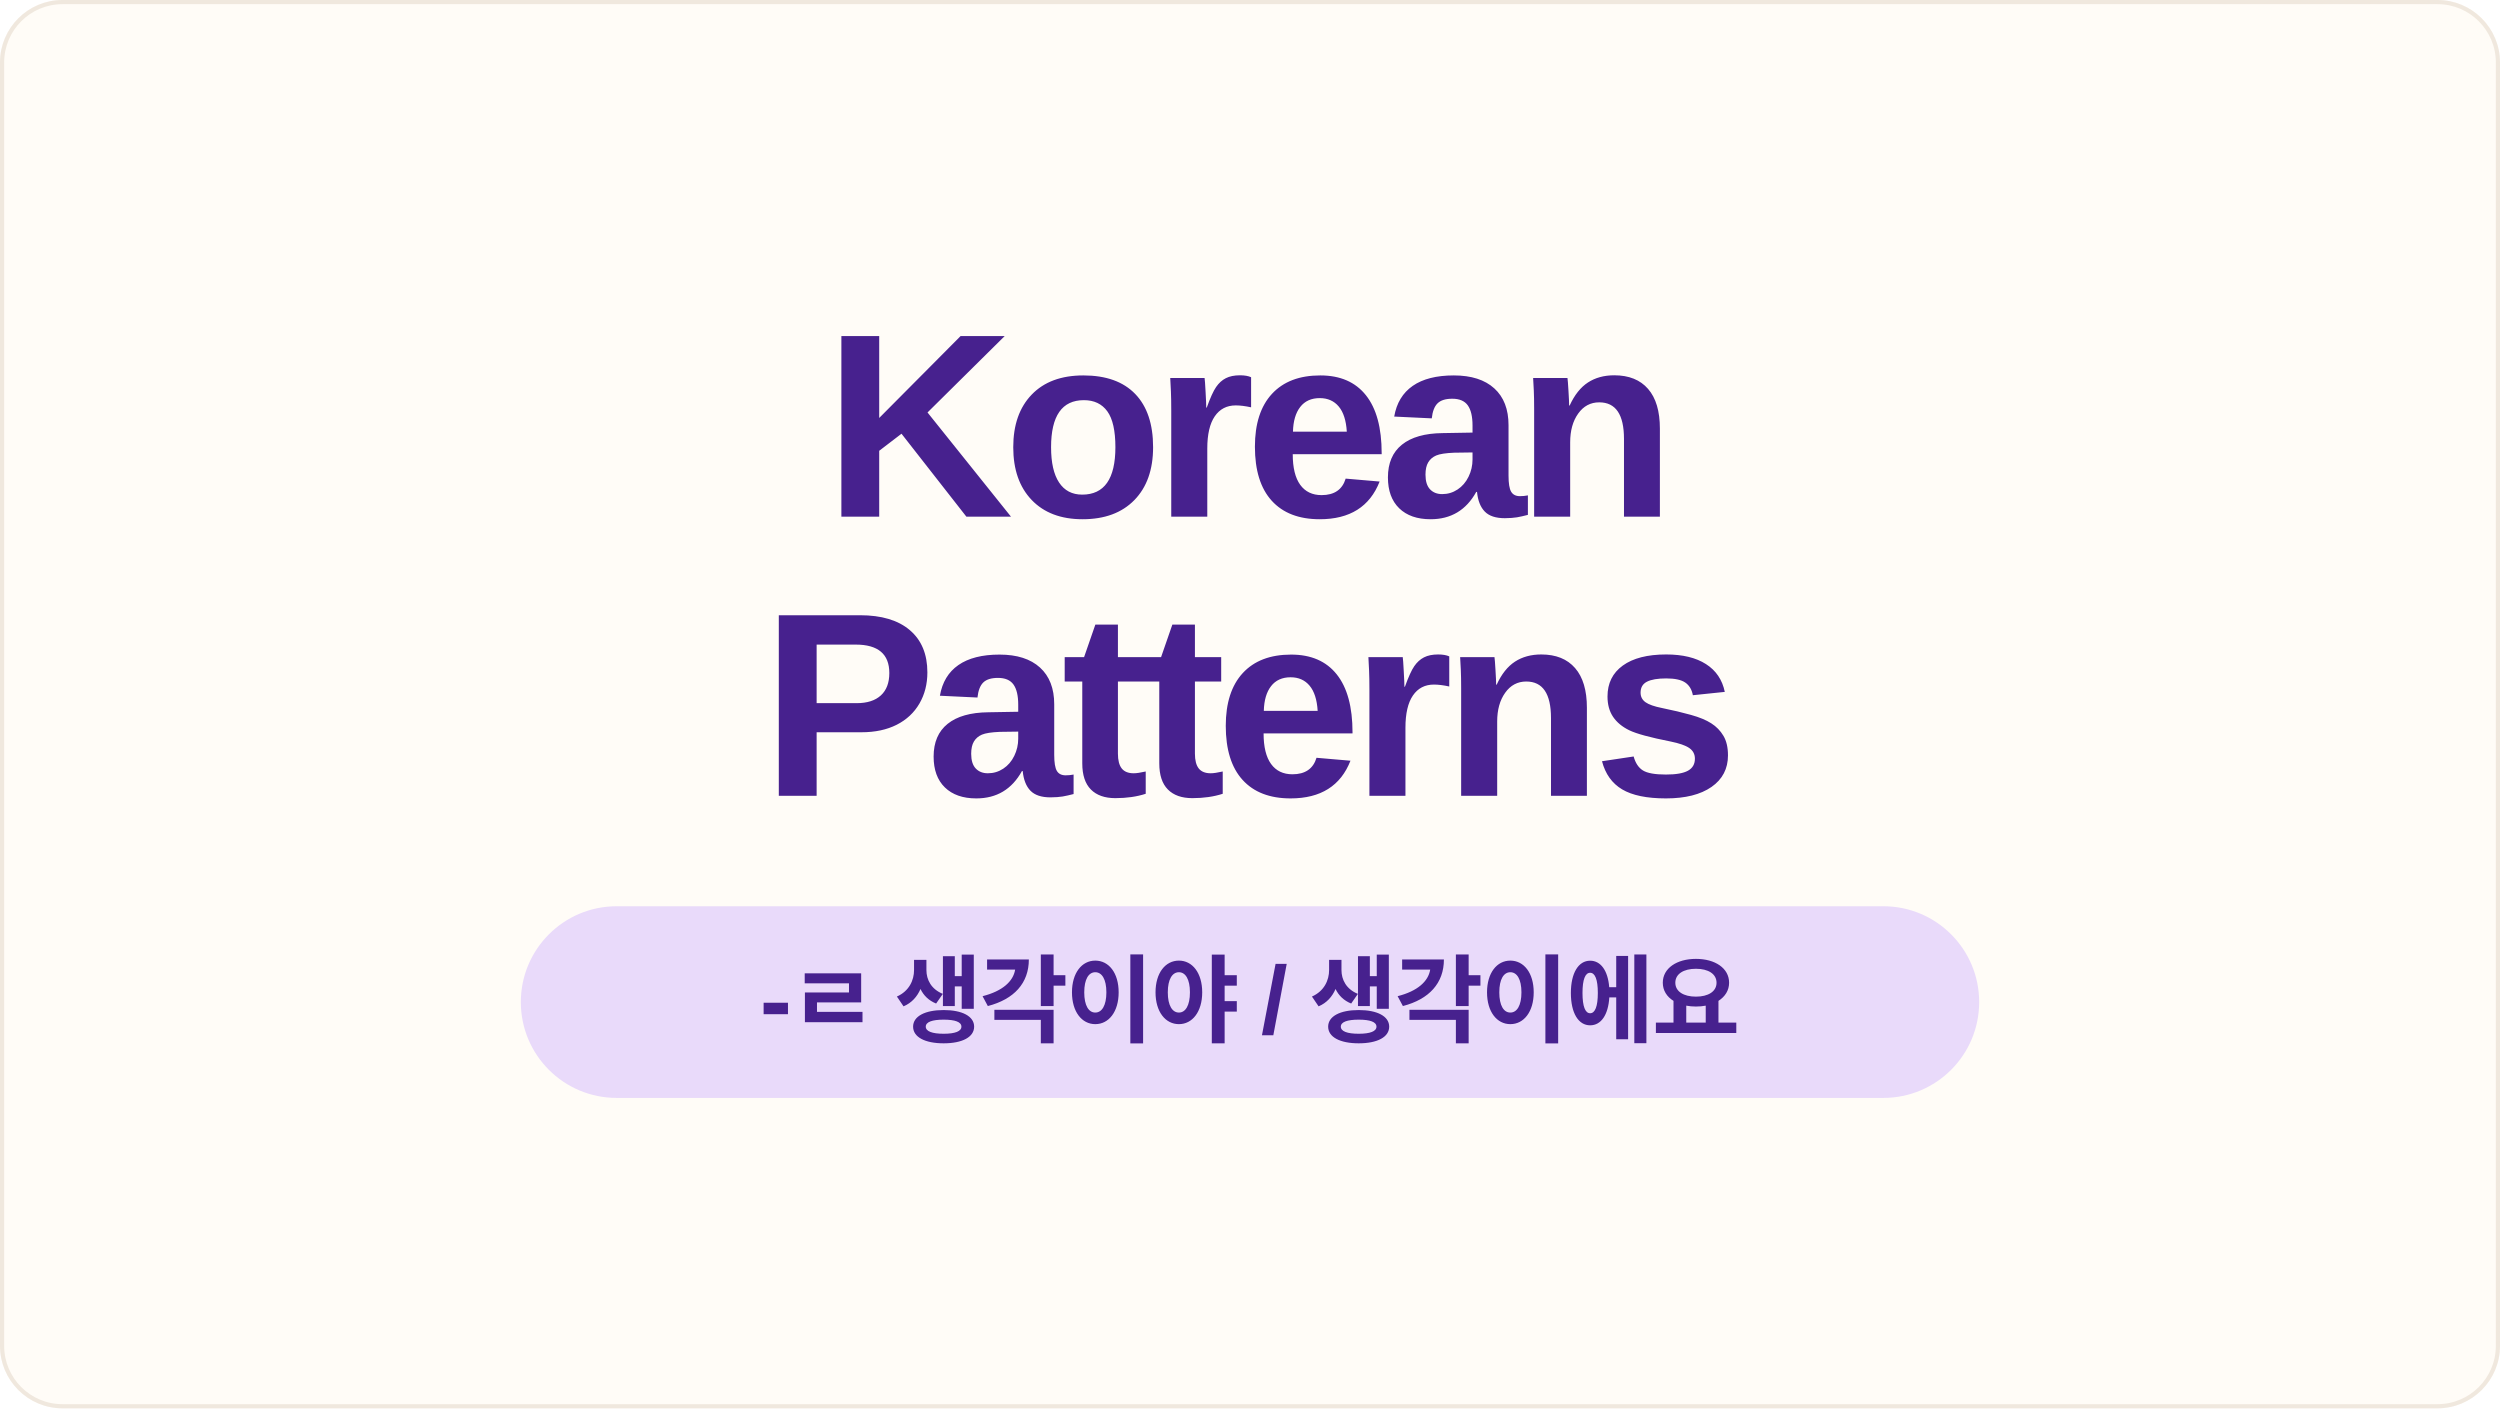
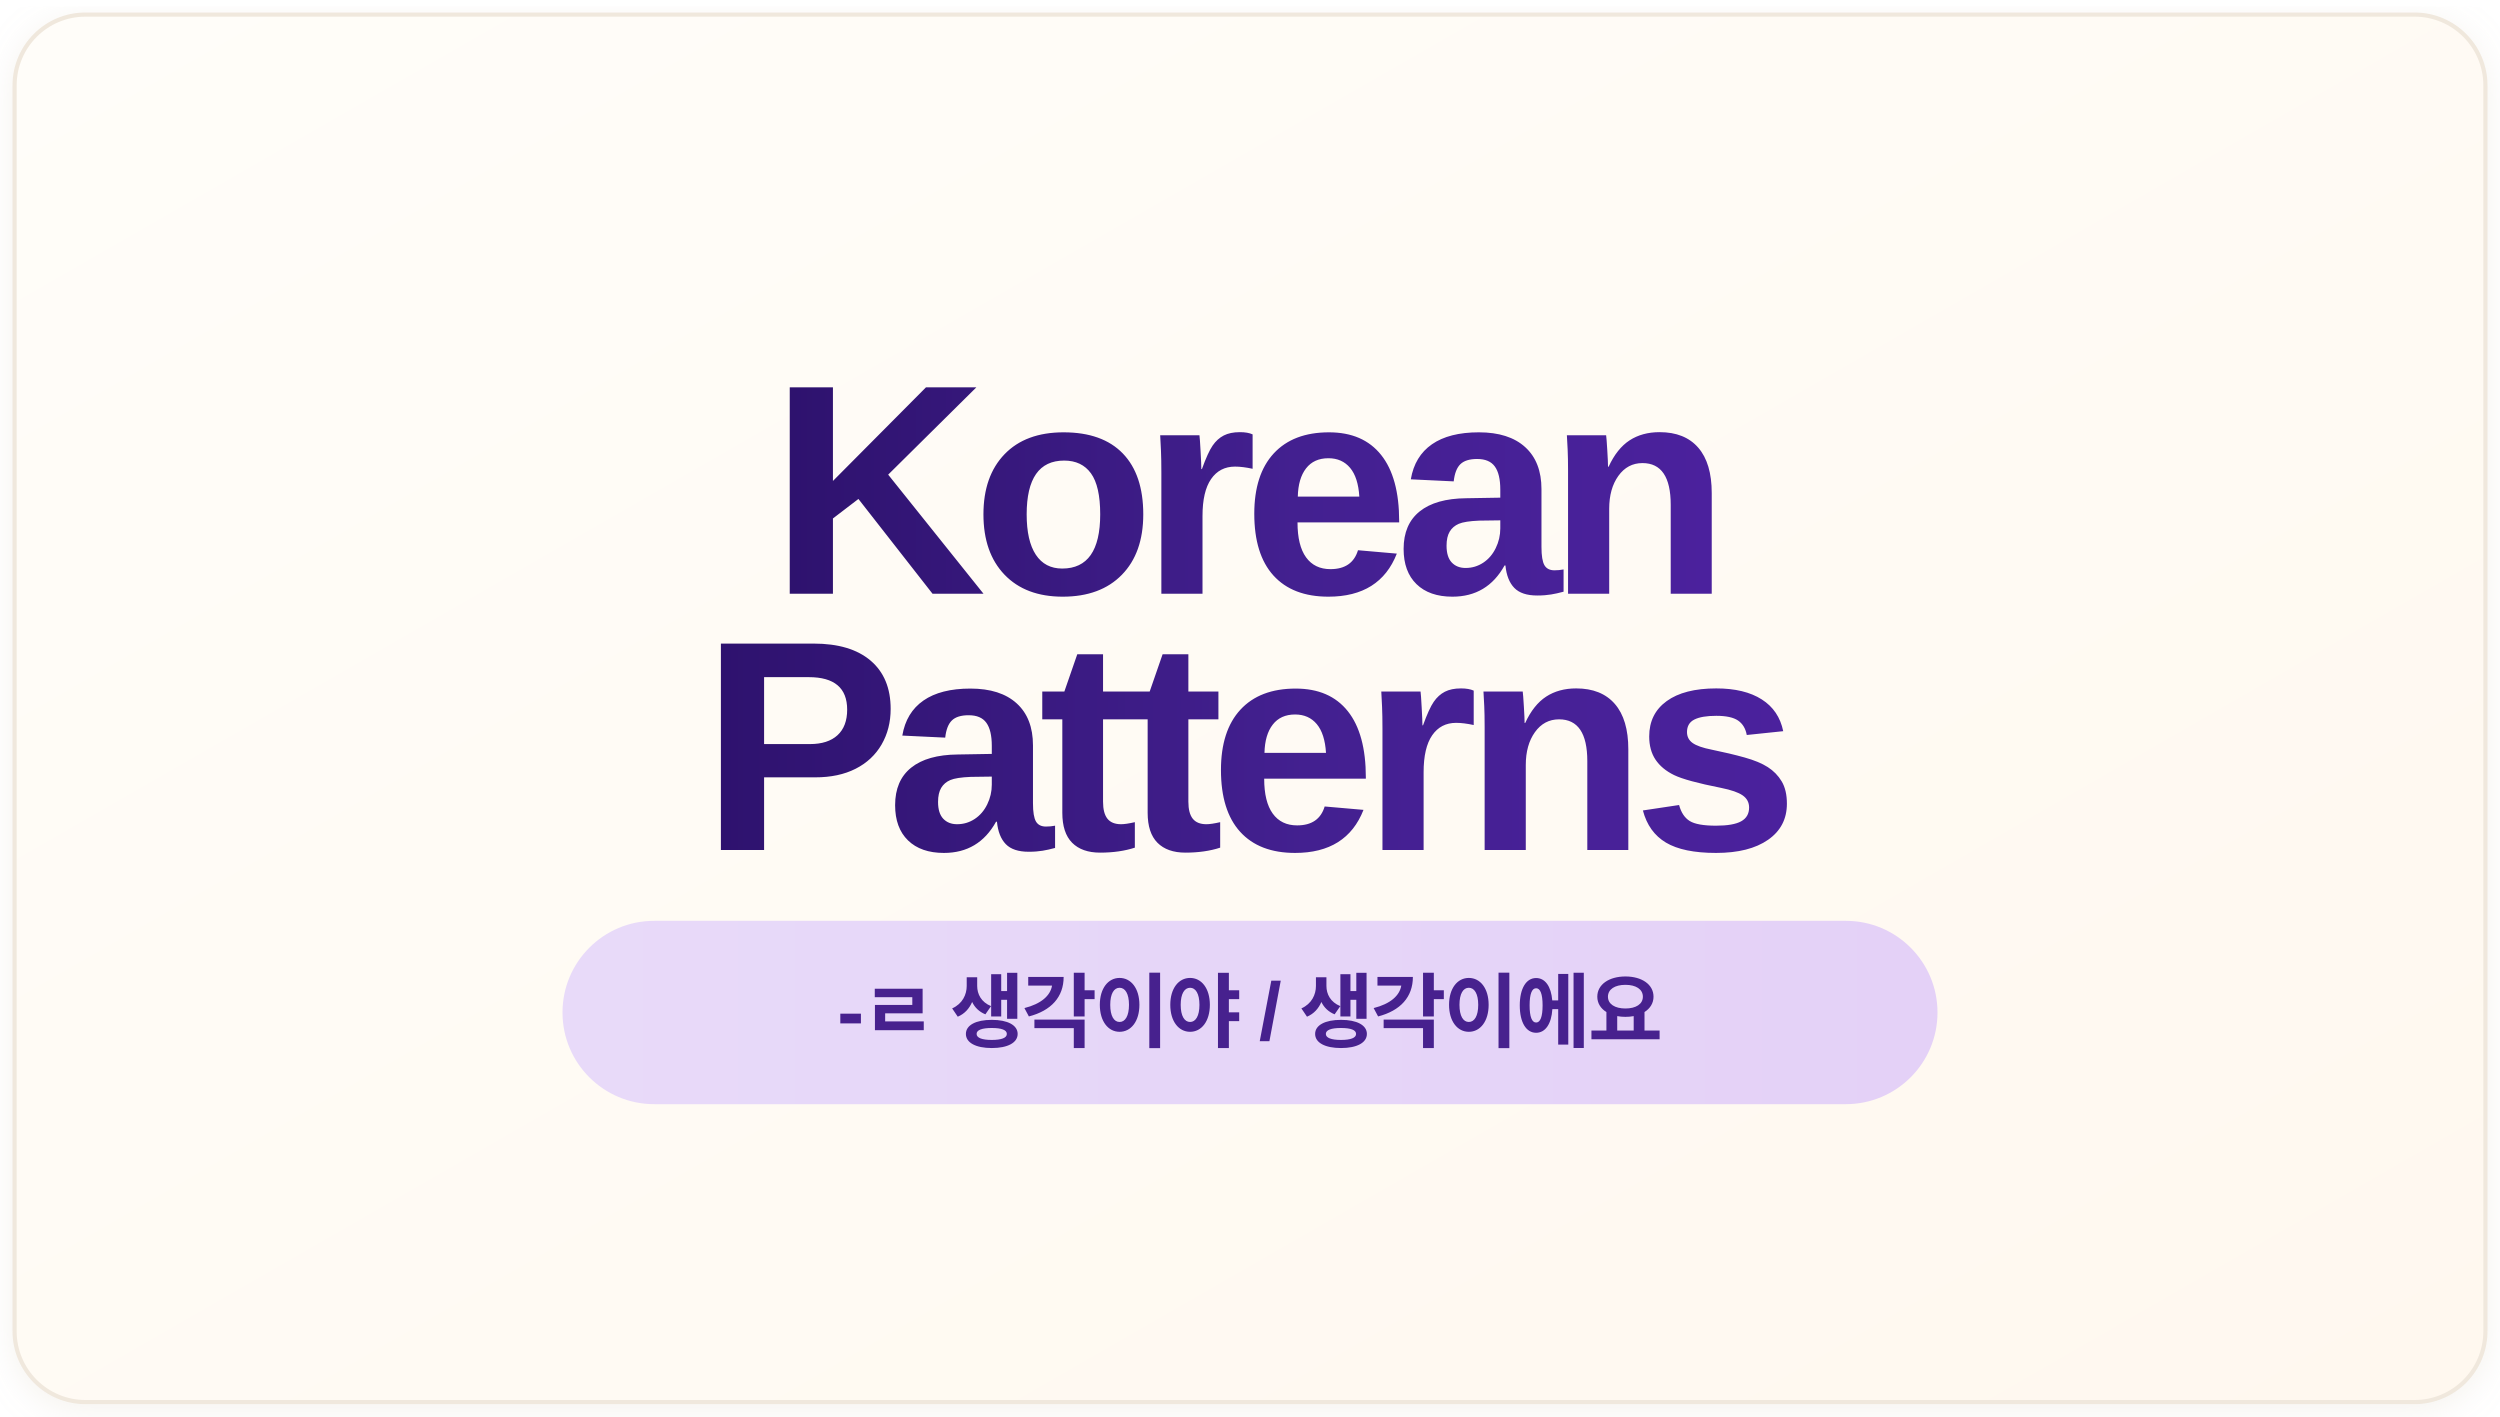
- <svg xmlns="http://www.w3.org/2000/svg" width="1200" height="676" viewBox="0 0 1200 676" role="img" aria-labelledby="title desc">
-   <rect width="1200" height="676" rx="30" fill="#FFFCF7" />
-   <rect x="1" y="1" width="1198" height="674" rx="29" fill="none" stroke="#F0E8DE" stroke-width="2" />
-   <g fill="#47218E" text-anchor="middle" font-family="Pretendard, Arial, Helvetica, sans-serif" font-weight="800" letter-spacing="-5">
-     <text x="600" y="248" font-size="126">Korean</text>
-     <text x="600" y="382" font-size="126">Patterns</text>
+ <svg xmlns="http://www.w3.org/2000/svg" width="1200" height="680" viewBox="0 0 1200 680" role="img" aria-labelledby="title desc">
+   <defs>
+     <linearGradient id="bg" x1="0" y1="0" x2="1" y2="1">
+       <stop offset="0" stop-color="#FFFDF9" />
+       <stop offset="1" stop-color="#FFF8EF" />
+     </linearGradient>
+     <linearGradient id="purple" x1="0" y1="0" x2="1" y2="0">
+       <stop offset="0" stop-color="#2E126E" />
+       <stop offset="0.55" stop-color="#432090" />
+       <stop offset="1" stop-color="#4B219D" />
+     </linearGradient>
+     <linearGradient id="pill" x1="0" y1="0" x2="1" y2="0">
+       <stop offset="0" stop-color="#E8DAF9" />
+       <stop offset="1" stop-color="#E4D1F7" />
+     </linearGradient>
+     <filter id="softShadow" x="-10%" y="-10%" width="120%" height="120%">
+       <feDropShadow dx="0" dy="3" stdDeviation="8" flood-color="#C9B9A5" flood-opacity="0.18" />
+     </filter>
+   </defs>
+   <rect x="7" y="7" width="1186" height="666" rx="34" fill="url(#bg)" stroke="#F0E8DD" stroke-width="2" filter="url(#softShadow)" />
+   <g fill="url(#purple)" text-anchor="middle" font-family="Arial Black, Pretendard, Arial, Helvetica, sans-serif" font-weight="900" letter-spacing="-7">
+     <text x="600" y="285" font-size="144">Korean</text>
+     <text x="600" y="408" font-size="144">Patterns</text>
  </g>
-   <rect x="250" y="435" width="700" height="92" rx="46" fill="#E9DAFA" />
-   <text x="600" y="496" fill="#47218E" text-anchor="middle" font-family="Pretendard, Arial, Helvetica, sans-serif" font-size="46" font-weight="700" letter-spacing="-1.2">-ㄹ 생각이야 / 생각이에요</text>
+   <rect x="270" y="442" width="660" height="88" rx="44" fill="url(#pill)" />
+   <text x="600" y="499" fill="#47218E" text-anchor="middle" font-family="Pretendard, Arial, Helvetica, sans-serif" font-size="39" font-weight="800" letter-spacing="-1.2">-ㄹ 생각이야 / 생각이에요</text>
</svg>
